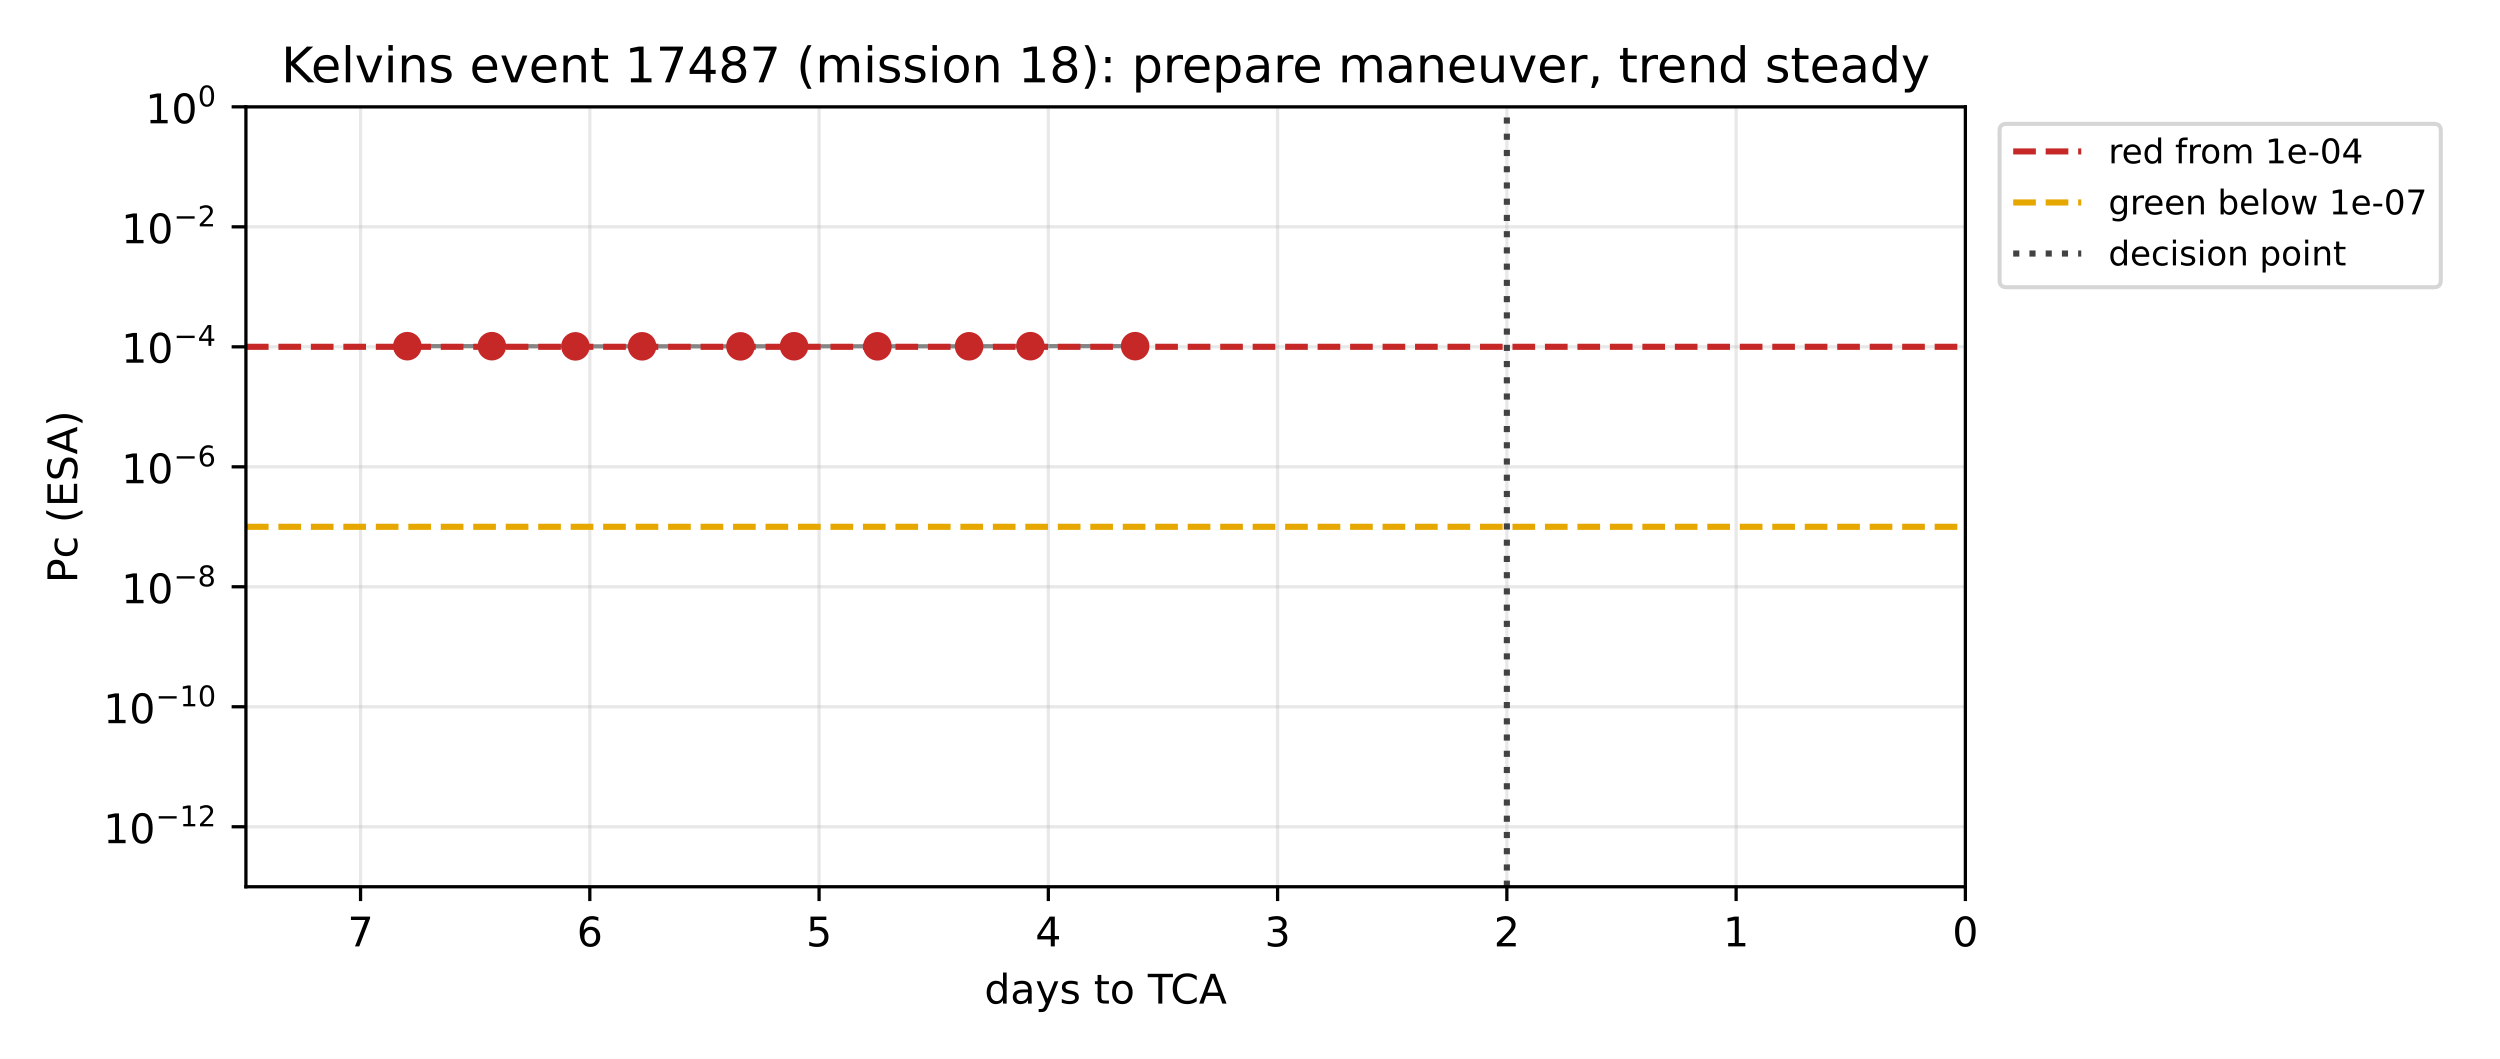
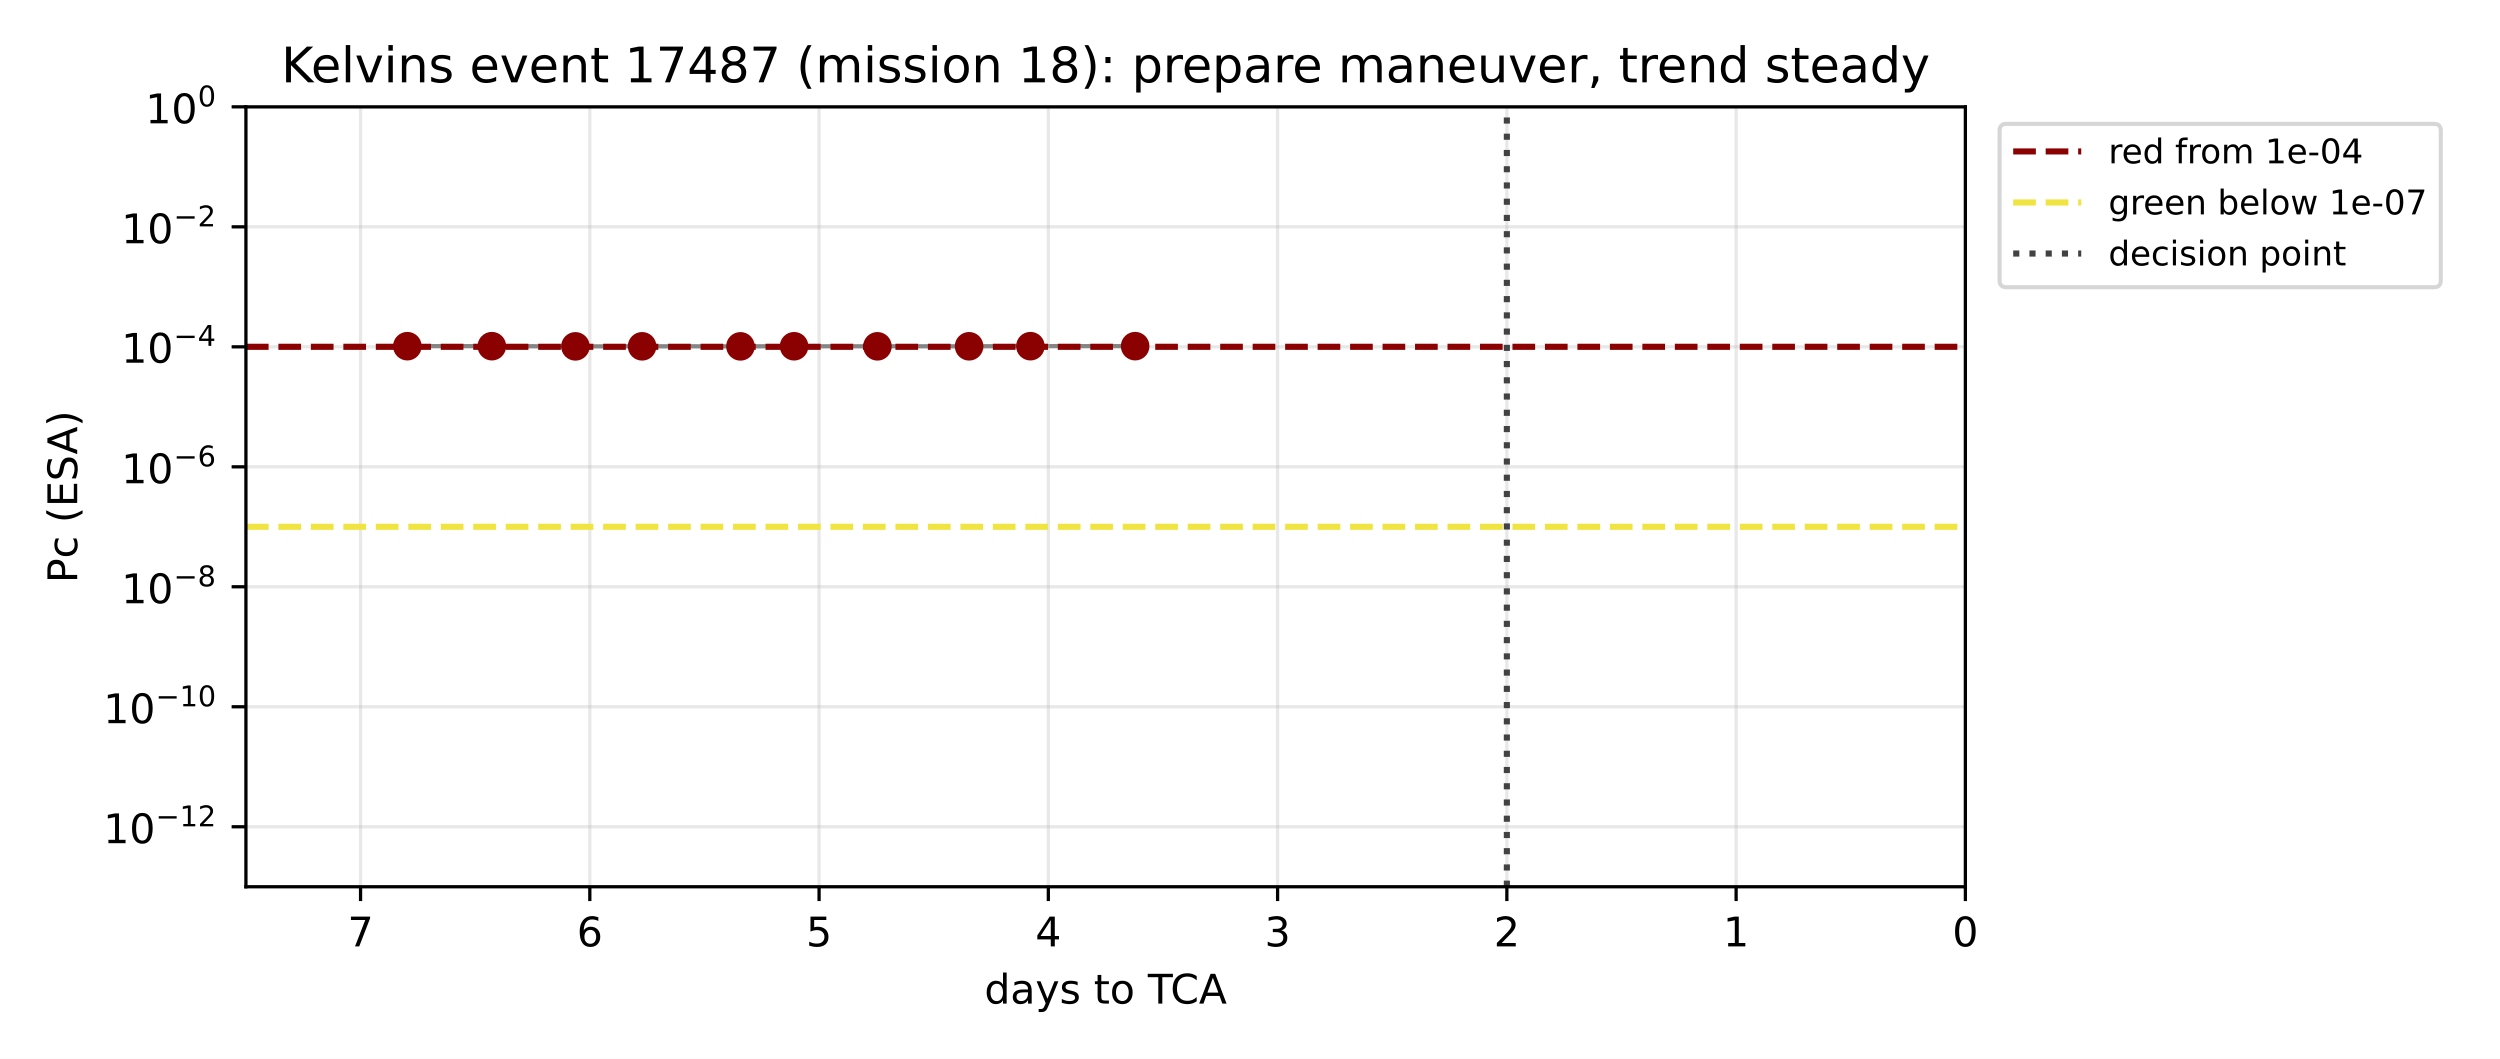
<svg xmlns="http://www.w3.org/2000/svg" xmlns:xlink="http://www.w3.org/1999/xlink" width="612pt" height="259.2pt" viewBox="0 0 612 259.2" version="1.1">
  <defs>
    <style type="text/css">*{stroke-linejoin: round; stroke-linecap: butt}</style>
  </defs>
  <g id="figure_1">
    <g id="patch_1">
      <path d="M 0 259.2  L 612 259.2  L 612 0  L 0 0  z " style="fill: #ffffff" />
    </g>
    <g id="axes_1">
      <g id="patch_2">
        <path d="M 60.202 217.078  L 481.124 217.078  L 481.124 26.16  L 60.202 26.16  z " style="fill: #ffffff" />
      </g>
      <g id="line2d_1">
        <path d="M 99.718 84.746  L 120.406 84.746  L 140.865 84.79  L 157.189 84.778  L 181.262 84.79  L 194.392 84.765  L 214.795 84.778  L 237.236 84.771  L 252.245 84.746  L 277.883 84.74  " clip-path="url(#p95a151aa53)" style="fill: none; stroke: #757575; stroke-linecap: square" />
      </g>
      <g id="matplotlib.axis_1">
        <g id="xtick_1">
          <g id="line2d_2">
            <path d="M 481.124 217.078  L 481.124 26.16  " clip-path="url(#p95a151aa53)" style="fill: none; stroke: #b0b0b0; stroke-opacity: 0.3; stroke-width: 0.8; stroke-linecap: square" />
          </g>
          <g id="line2d_3">
            <defs>
              <path id="mb61244df8e" d="M 0 0  L 0 3.5  " style="stroke: #000000; stroke-width: 0.8" />
            </defs>
            <g>
              <use xlink:href="#mb61244df8e" x="481.124" y="217.078" style="stroke: #000000; stroke-width: 0.8" />
            </g>
          </g>
          <g id="text_1">
            <text style="font-size: 10px; font-family: 'DejaVu Sans', 'Bitstream Vera Sans', 'Computer Modern Sans Serif', 'Lucida Grande', 'Verdana', 'Geneva', 'Lucid', 'Arial', 'Helvetica', 'Avant Garde', sans-serif; text-anchor: middle" x="481.124" y="231.675" transform="rotate(-0 481.124 231.6753)">0</text>
          </g>
        </g>
        <g id="xtick_2">
          <g id="line2d_4">
            <path d="M 425.001 217.078  L 425.001 26.16  " clip-path="url(#p95a151aa53)" style="fill: none; stroke: #b0b0b0; stroke-opacity: 0.3; stroke-width: 0.8; stroke-linecap: square" />
          </g>
          <g id="line2d_5">
            <g>
              <use xlink:href="#mb61244df8e" x="425.001" y="217.078" style="stroke: #000000; stroke-width: 0.8" />
            </g>
          </g>
          <g id="text_2">
            <text style="font-size: 10px; font-family: 'DejaVu Sans', 'Bitstream Vera Sans', 'Computer Modern Sans Serif', 'Lucida Grande', 'Verdana', 'Geneva', 'Lucid', 'Arial', 'Helvetica', 'Avant Garde', sans-serif; text-anchor: middle" x="425.001" y="231.675" transform="rotate(-0 425.0011 231.6753)">1</text>
          </g>
        </g>
        <g id="xtick_3">
          <g id="line2d_6">
            <path d="M 368.878 217.078  L 368.878 26.16  " clip-path="url(#p95a151aa53)" style="fill: none; stroke: #b0b0b0; stroke-opacity: 0.3; stroke-width: 0.8; stroke-linecap: square" />
          </g>
          <g id="line2d_7">
            <g>
              <use xlink:href="#mb61244df8e" x="368.878" y="217.078" style="stroke: #000000; stroke-width: 0.8" />
            </g>
          </g>
          <g id="text_3">
            <text style="font-size: 10px; font-family: 'DejaVu Sans', 'Bitstream Vera Sans', 'Computer Modern Sans Serif', 'Lucida Grande', 'Verdana', 'Geneva', 'Lucid', 'Arial', 'Helvetica', 'Avant Garde', sans-serif; text-anchor: middle" x="368.878" y="231.675" transform="rotate(-0 368.8782 231.6753)">2</text>
          </g>
        </g>
        <g id="xtick_4">
          <g id="line2d_8">
            <path d="M 312.755 217.078  L 312.755 26.16  " clip-path="url(#p95a151aa53)" style="fill: none; stroke: #b0b0b0; stroke-opacity: 0.3; stroke-width: 0.8; stroke-linecap: square" />
          </g>
          <g id="line2d_9">
            <g>
              <use xlink:href="#mb61244df8e" x="312.755" y="217.078" style="stroke: #000000; stroke-width: 0.8" />
            </g>
          </g>
          <g id="text_4">
            <text style="font-size: 10px; font-family: 'DejaVu Sans', 'Bitstream Vera Sans', 'Computer Modern Sans Serif', 'Lucida Grande', 'Verdana', 'Geneva', 'Lucid', 'Arial', 'Helvetica', 'Avant Garde', sans-serif; text-anchor: middle" x="312.755" y="231.675" transform="rotate(-0 312.7553 231.6753)">3</text>
          </g>
        </g>
        <g id="xtick_5">
          <g id="line2d_10">
            <path d="M 256.632 217.078  L 256.632 26.16  " clip-path="url(#p95a151aa53)" style="fill: none; stroke: #b0b0b0; stroke-opacity: 0.3; stroke-width: 0.8; stroke-linecap: square" />
          </g>
          <g id="line2d_11">
            <g>
              <use xlink:href="#mb61244df8e" x="256.632" y="217.078" style="stroke: #000000; stroke-width: 0.8" />
            </g>
          </g>
          <g id="text_5">
            <text style="font-size: 10px; font-family: 'DejaVu Sans', 'Bitstream Vera Sans', 'Computer Modern Sans Serif', 'Lucida Grande', 'Verdana', 'Geneva', 'Lucid', 'Arial', 'Helvetica', 'Avant Garde', sans-serif; text-anchor: middle" x="256.632" y="231.675" transform="rotate(-0 256.6325 231.6753)">4</text>
          </g>
        </g>
        <g id="xtick_6">
          <g id="line2d_12">
            <path d="M 200.51 217.078  L 200.51 26.16  " clip-path="url(#p95a151aa53)" style="fill: none; stroke: #b0b0b0; stroke-opacity: 0.3; stroke-width: 0.8; stroke-linecap: square" />
          </g>
          <g id="line2d_13">
            <g>
              <use xlink:href="#mb61244df8e" x="200.51" y="217.078" style="stroke: #000000; stroke-width: 0.8" />
            </g>
          </g>
          <g id="text_6">
            <text style="font-size: 10px; font-family: 'DejaVu Sans', 'Bitstream Vera Sans', 'Computer Modern Sans Serif', 'Lucida Grande', 'Verdana', 'Geneva', 'Lucid', 'Arial', 'Helvetica', 'Avant Garde', sans-serif; text-anchor: middle" x="200.51" y="231.675" transform="rotate(-0 200.5096 231.6753)">5</text>
          </g>
        </g>
        <g id="xtick_7">
          <g id="line2d_14">
            <path d="M 144.387 217.078  L 144.387 26.16  " clip-path="url(#p95a151aa53)" style="fill: none; stroke: #b0b0b0; stroke-opacity: 0.3; stroke-width: 0.8; stroke-linecap: square" />
          </g>
          <g id="line2d_15">
            <g>
              <use xlink:href="#mb61244df8e" x="144.387" y="217.078" style="stroke: #000000; stroke-width: 0.8" />
            </g>
          </g>
          <g id="text_7">
            <text style="font-size: 10px; font-family: 'DejaVu Sans', 'Bitstream Vera Sans', 'Computer Modern Sans Serif', 'Lucida Grande', 'Verdana', 'Geneva', 'Lucid', 'Arial', 'Helvetica', 'Avant Garde', sans-serif; text-anchor: middle" x="144.387" y="231.675" transform="rotate(-0 144.3867 231.6753)">6</text>
          </g>
        </g>
        <g id="xtick_8">
          <g id="line2d_16">
            <path d="M 88.264 217.078  L 88.264 26.16  " clip-path="url(#p95a151aa53)" style="fill: none; stroke: #b0b0b0; stroke-opacity: 0.3; stroke-width: 0.8; stroke-linecap: square" />
          </g>
          <g id="line2d_17">
            <g>
              <use xlink:href="#mb61244df8e" x="88.264" y="217.078" style="stroke: #000000; stroke-width: 0.8" />
            </g>
          </g>
          <g id="text_8">
            <text style="font-size: 10px; font-family: 'DejaVu Sans', 'Bitstream Vera Sans', 'Computer Modern Sans Serif', 'Lucida Grande', 'Verdana', 'Geneva', 'Lucid', 'Arial', 'Helvetica', 'Avant Garde', sans-serif; text-anchor: middle" x="88.264" y="231.675" transform="rotate(-0 88.26379 231.6753)">7</text>
          </g>
        </g>
        <g id="text_9">
          <text style="font-size: 10px; font-family: 'DejaVu Sans', 'Bitstream Vera Sans', 'Computer Modern Sans Serif', 'Lucida Grande', 'Verdana', 'Geneva', 'Lucid', 'Arial', 'Helvetica', 'Avant Garde', sans-serif; text-anchor: middle" x="270.663" y="245.676" transform="rotate(-0 270.6632 245.6761)">days to TCA</text>
        </g>
      </g>
      <g id="matplotlib.axis_2">
        <g id="ytick_1">
          <g id="line2d_18">
            <path d="M 60.202 202.392  L 481.124 202.392  " clip-path="url(#p95a151aa53)" style="fill: none; stroke: #b0b0b0; stroke-opacity: 0.3; stroke-width: 0.8; stroke-linecap: square" />
          </g>
          <g id="line2d_19">
            <defs>
              <path id="m581bd21d73" d="M 0 0  L -3.5 0  " style="stroke: #000000; stroke-width: 0.8" />
            </defs>
            <g>
              <use xlink:href="#m581bd21d73" x="60.202" y="202.392" style="stroke: #000000; stroke-width: 0.8" />
            </g>
          </g>
          <g id="text_10">
            <g transform="translate(25.30234 207.0917)">
              <text>
                <tspan x="0" y="-0.675" style="font-size: 10px; font-family: 'DejaVu Sans'">1</tspan>
                <tspan x="6.362" y="-0.675" style="font-size: 10px; font-family: 'DejaVu Sans'">0</tspan>
                <tspan x="12.82" y="-4.805" style="font-size: 7px; font-family: 'DejaVu Sans'">−</tspan>
                <tspan x="18.686" y="-4.805" style="font-size: 7px; font-family: 'DejaVu Sans'">1</tspan>
                <tspan x="23.139" y="-4.805" style="font-size: 7px; font-family: 'DejaVu Sans'">2</tspan>
              </text>
            </g>
          </g>
        </g>
        <g id="ytick_2">
          <g id="line2d_20">
            <path d="M 60.202 173.02  L 481.124 173.02  " clip-path="url(#p95a151aa53)" style="fill: none; stroke: #b0b0b0; stroke-opacity: 0.3; stroke-width: 0.8; stroke-linecap: square" />
          </g>
          <g id="line2d_21">
            <g>
              <use xlink:href="#m581bd21d73" x="60.202" y="173.02" style="stroke: #000000; stroke-width: 0.8" />
            </g>
          </g>
          <g id="text_11">
            <g transform="translate(25.30234 177.7197)">
              <text>
                <tspan x="0" y="-0.675" style="font-size: 10px; font-family: 'DejaVu Sans'">1</tspan>
                <tspan x="6.362" y="-0.675" style="font-size: 10px; font-family: 'DejaVu Sans'">0</tspan>
                <tspan x="12.82" y="-4.805" style="font-size: 7px; font-family: 'DejaVu Sans'">−</tspan>
                <tspan x="18.686" y="-4.805" style="font-size: 7px; font-family: 'DejaVu Sans'">1</tspan>
                <tspan x="23.139" y="-4.805" style="font-size: 7px; font-family: 'DejaVu Sans'">0</tspan>
              </text>
            </g>
          </g>
        </g>
        <g id="ytick_3">
          <g id="line2d_22">
            <path d="M 60.202 143.648  L 481.124 143.648  " clip-path="url(#p95a151aa53)" style="fill: none; stroke: #b0b0b0; stroke-opacity: 0.3; stroke-width: 0.8; stroke-linecap: square" />
          </g>
          <g id="line2d_23">
            <g>
              <use xlink:href="#m581bd21d73" x="60.202" y="143.648" style="stroke: #000000; stroke-width: 0.8" />
            </g>
          </g>
          <g id="text_12">
            <g transform="translate(29.70234 148.3478)">
              <text>
                <tspan x="0" y="-0.675" style="font-size: 10px; font-family: 'DejaVu Sans'">1</tspan>
                <tspan x="6.362" y="-0.675" style="font-size: 10px; font-family: 'DejaVu Sans'">0</tspan>
                <tspan x="12.82" y="-4.805" style="font-size: 7px; font-family: 'DejaVu Sans'">−</tspan>
                <tspan x="18.686" y="-4.805" style="font-size: 7px; font-family: 'DejaVu Sans'">8</tspan>
              </text>
            </g>
          </g>
        </g>
        <g id="ytick_4">
          <g id="line2d_24">
            <path d="M 60.202 114.276  L 481.124 114.276  " clip-path="url(#p95a151aa53)" style="fill: none; stroke: #b0b0b0; stroke-opacity: 0.3; stroke-width: 0.8; stroke-linecap: square" />
          </g>
          <g id="line2d_25">
            <g>
              <use xlink:href="#m581bd21d73" x="60.202" y="114.276" style="stroke: #000000; stroke-width: 0.8" />
            </g>
          </g>
          <g id="text_13">
            <g transform="translate(29.70234 118.9758)">
              <text>
                <tspan x="0" y="-0.675" style="font-size: 10px; font-family: 'DejaVu Sans'">1</tspan>
                <tspan x="6.362" y="-0.675" style="font-size: 10px; font-family: 'DejaVu Sans'">0</tspan>
                <tspan x="12.82" y="-4.805" style="font-size: 7px; font-family: 'DejaVu Sans'">−</tspan>
                <tspan x="18.686" y="-4.805" style="font-size: 7px; font-family: 'DejaVu Sans'">6</tspan>
              </text>
            </g>
          </g>
        </g>
        <g id="ytick_5">
          <g id="line2d_26">
            <path d="M 60.202 84.904  L 481.124 84.904  " clip-path="url(#p95a151aa53)" style="fill: none; stroke: #b0b0b0; stroke-opacity: 0.3; stroke-width: 0.8; stroke-linecap: square" />
          </g>
          <g id="line2d_27">
            <g>
              <use xlink:href="#m581bd21d73" x="60.202" y="84.904" style="stroke: #000000; stroke-width: 0.8" />
            </g>
          </g>
          <g id="text_14">
            <g transform="translate(29.70234 89.55389)">
              <text>
                <tspan x="0" y="-0.762" style="font-size: 10px; font-family: 'DejaVu Sans'">1</tspan>
                <tspan x="6.362" y="-0.762" style="font-size: 10px; font-family: 'DejaVu Sans'">0</tspan>
                <tspan x="12.82" y="-4.892" style="font-size: 7px; font-family: 'DejaVu Sans'">−</tspan>
                <tspan x="18.686" y="-4.892" style="font-size: 7px; font-family: 'DejaVu Sans'">4</tspan>
              </text>
            </g>
          </g>
        </g>
        <g id="ytick_6">
          <g id="line2d_28">
            <path d="M 60.202 55.532  L 481.124 55.532  " clip-path="url(#p95a151aa53)" style="fill: none; stroke: #b0b0b0; stroke-opacity: 0.3; stroke-width: 0.8; stroke-linecap: square" />
          </g>
          <g id="line2d_29">
            <g>
              <use xlink:href="#m581bd21d73" x="60.202" y="55.532" style="stroke: #000000; stroke-width: 0.8" />
            </g>
          </g>
          <g id="text_15">
            <g transform="translate(29.70234 60.23195)">
              <text>
                <tspan x="0" y="-0.675" style="font-size: 10px; font-family: 'DejaVu Sans'">1</tspan>
                <tspan x="6.362" y="-0.675" style="font-size: 10px; font-family: 'DejaVu Sans'">0</tspan>
                <tspan x="12.82" y="-4.805" style="font-size: 7px; font-family: 'DejaVu Sans'">−</tspan>
                <tspan x="18.686" y="-4.805" style="font-size: 7px; font-family: 'DejaVu Sans'">2</tspan>
              </text>
            </g>
          </g>
        </g>
        <g id="ytick_7">
          <g id="line2d_30">
            <path d="M 60.202 26.16  L 481.124 26.16  " clip-path="url(#p95a151aa53)" style="fill: none; stroke: #b0b0b0; stroke-opacity: 0.3; stroke-width: 0.8; stroke-linecap: square" />
          </g>
          <g id="line2d_31">
            <g>
              <use xlink:href="#m581bd21d73" x="60.202" y="26.16" style="stroke: #000000; stroke-width: 0.8" />
            </g>
          </g>
          <g id="text_16">
            <g transform="translate(35.60234 30.86)">
              <text>
                <tspan x="0" y="-0.675" style="font-size: 10px; font-family: 'DejaVu Sans'">1</tspan>
                <tspan x="6.362" y="-0.675" style="font-size: 10px; font-family: 'DejaVu Sans'">0</tspan>
                <tspan x="12.82" y="-4.805" style="font-size: 7px; font-family: 'DejaVu Sans'">0</tspan>
              </text>
            </g>
          </g>
        </g>
        <g id="text_17">
          <text style="font-size: 10px; font-family: 'DejaVu Sans', 'Bitstream Vera Sans', 'Computer Modern Sans Serif', 'Lucida Grande', 'Verdana', 'Geneva', 'Lucid', 'Arial', 'Helvetica', 'Avant Garde', sans-serif; text-anchor: middle" x="18.9" y="121.619" transform="rotate(-90 18.9 121.6188)">Pc (ESA)</text>
        </g>
      </g>
      <g id="PathCollection_1">
        <defs>
-           <path id="m0a24d6f821" d="M 0 3  C 0.796 3 1.559 2.684 2.121 2.121  C 2.684 1.559 3 0.796 3 0  C 3 -0.796 2.684 -1.559 2.121 -2.121  C 1.559 -2.684 0.796 -3 0 -3  C -0.796 -3 -1.559 -2.684 -2.121 -2.121  C -2.684 -1.559 -3 -0.796 -3 0  C -3 0.796 -2.684 1.559 -2.121 2.121  C -1.559 2.684 -0.796 3 0 3  z " style="stroke: #c62828" />
+           <path id="m5769ba483a" d="M 0 3  C 0.796 3 1.559 2.684 2.121 2.121  C 2.684 1.559 3 0.796 3 0  C 3 -0.796 2.684 -1.559 2.121 -2.121  C 1.559 -2.684 0.796 -3 0 -3  C -0.796 -3 -1.559 -2.684 -2.121 -2.121  C -2.684 -1.559 -3 -0.796 -3 0  C -3 0.796 -2.684 1.559 -2.121 2.121  C -1.559 2.684 -0.796 3 0 3  z " style="stroke: #8b0000" />
        </defs>
        <g clip-path="url(#p95a151aa53)">
-           <use xlink:href="#m0a24d6f821" x="99.718" y="84.746" style="fill: #c62828; stroke: #c62828" />
+           <use xlink:href="#m5769ba483a" x="99.718" y="84.746" style="fill: #8b0000; stroke: #8b0000" />
        </g>
      </g>
      <g id="PathCollection_2">
        <g clip-path="url(#p95a151aa53)">
-           <use xlink:href="#m0a24d6f821" x="120.406" y="84.746" style="fill: #c62828; stroke: #c62828" />
+           <use xlink:href="#m5769ba483a" x="120.406" y="84.746" style="fill: #8b0000; stroke: #8b0000" />
        </g>
      </g>
      <g id="PathCollection_3">
        <g clip-path="url(#p95a151aa53)">
-           <use xlink:href="#m0a24d6f821" x="140.865" y="84.79" style="fill: #c62828; stroke: #c62828" />
+           <use xlink:href="#m5769ba483a" x="140.865" y="84.79" style="fill: #8b0000; stroke: #8b0000" />
        </g>
      </g>
      <g id="PathCollection_4">
        <g clip-path="url(#p95a151aa53)">
-           <use xlink:href="#m0a24d6f821" x="157.189" y="84.778" style="fill: #c62828; stroke: #c62828" />
+           <use xlink:href="#m5769ba483a" x="157.189" y="84.778" style="fill: #8b0000; stroke: #8b0000" />
        </g>
      </g>
      <g id="PathCollection_5">
        <g clip-path="url(#p95a151aa53)">
-           <use xlink:href="#m0a24d6f821" x="181.262" y="84.79" style="fill: #c62828; stroke: #c62828" />
+           <use xlink:href="#m5769ba483a" x="181.262" y="84.79" style="fill: #8b0000; stroke: #8b0000" />
        </g>
      </g>
      <g id="PathCollection_6">
        <g clip-path="url(#p95a151aa53)">
-           <use xlink:href="#m0a24d6f821" x="194.392" y="84.765" style="fill: #c62828; stroke: #c62828" />
+           <use xlink:href="#m5769ba483a" x="194.392" y="84.765" style="fill: #8b0000; stroke: #8b0000" />
        </g>
      </g>
      <g id="PathCollection_7">
        <g clip-path="url(#p95a151aa53)">
-           <use xlink:href="#m0a24d6f821" x="214.795" y="84.778" style="fill: #c62828; stroke: #c62828" />
+           <use xlink:href="#m5769ba483a" x="214.795" y="84.778" style="fill: #8b0000; stroke: #8b0000" />
        </g>
      </g>
      <g id="PathCollection_8">
        <g clip-path="url(#p95a151aa53)">
-           <use xlink:href="#m0a24d6f821" x="237.236" y="84.771" style="fill: #c62828; stroke: #c62828" />
+           <use xlink:href="#m5769ba483a" x="237.236" y="84.771" style="fill: #8b0000; stroke: #8b0000" />
        </g>
      </g>
      <g id="PathCollection_9">
        <g clip-path="url(#p95a151aa53)">
-           <use xlink:href="#m0a24d6f821" x="252.245" y="84.746" style="fill: #c62828; stroke: #c62828" />
+           <use xlink:href="#m5769ba483a" x="252.245" y="84.746" style="fill: #8b0000; stroke: #8b0000" />
        </g>
      </g>
      <g id="PathCollection_10">
        <g clip-path="url(#p95a151aa53)">
-           <use xlink:href="#m0a24d6f821" x="277.883" y="84.74" style="fill: #c62828; stroke: #c62828" />
+           <use xlink:href="#m5769ba483a" x="277.883" y="84.74" style="fill: #8b0000; stroke: #8b0000" />
        </g>
      </g>
      <g id="line2d_32">
-         <path d="M 60.202 84.904  L 481.124 84.904  " clip-path="url(#p95a151aa53)" style="fill: none; stroke-dasharray: 5.55,2.4; stroke-dashoffset: 0; stroke: #c62828; stroke-width: 1.5" />
+         <path d="M 60.202 84.904  L 481.124 84.904  " clip-path="url(#p95a151aa53)" style="fill: none; stroke-dasharray: 5.55,2.4; stroke-dashoffset: 0; stroke: #8b0000; stroke-width: 1.5" />
      </g>
      <g id="line2d_33">
-         <path d="M 60.202 128.962  L 481.124 128.962  " clip-path="url(#p95a151aa53)" style="fill: none; stroke-dasharray: 5.55,2.4; stroke-dashoffset: 0; stroke: #e6a700; stroke-width: 1.5" />
+         <path d="M 60.202 128.962  L 481.124 128.962  " clip-path="url(#p95a151aa53)" style="fill: none; stroke-dasharray: 5.55,2.4; stroke-dashoffset: 0; stroke: #f0e442; stroke-width: 1.5" />
      </g>
      <g id="line2d_34">
        <path d="M 368.878 217.078  L 368.878 26.16  " clip-path="url(#p95a151aa53)" style="fill: none; stroke-dasharray: 1.5,2.475; stroke-dashoffset: 0; stroke: #424242; stroke-width: 1.5" />
      </g>
      <g id="patch_3">
        <path d="M 60.202 217.078  L 60.202 26.16  " style="fill: none; stroke: #000000; stroke-width: 0.8; stroke-linejoin: miter; stroke-linecap: square" />
      </g>
      <g id="patch_4">
        <path d="M 481.124 217.078  L 481.124 26.16  " style="fill: none; stroke: #000000; stroke-width: 0.8; stroke-linejoin: miter; stroke-linecap: square" />
      </g>
      <g id="patch_5">
        <path d="M 60.202 217.078  L 481.124 217.078  " style="fill: none; stroke: #000000; stroke-width: 0.8; stroke-linejoin: miter; stroke-linecap: square" />
      </g>
      <g id="patch_6">
        <path d="M 60.202 26.16  L 481.124 26.16  " style="fill: none; stroke: #000000; stroke-width: 0.8; stroke-linejoin: miter; stroke-linecap: square" />
      </g>
      <g id="text_18">
        <text style="font-size: 12px; font-family: 'DejaVu Sans', 'Bitstream Vera Sans', 'Computer Modern Sans Serif', 'Lucida Grande', 'Verdana', 'Geneva', 'Lucid', 'Arial', 'Helvetica', 'Avant Garde', sans-serif; text-anchor: middle" x="270.663" y="20.16" transform="rotate(-0 270.6632 20.16)">Kelvins event 17487 (mission 18): prepare maneuver, trend steady</text>
      </g>
      <g id="legend_1">
        <g id="patch_7">
          <path d="M 491.164 70.311  L 595.842 70.311  Q 597.508 70.311 597.508 68.645  L 597.508 31.991  Q 597.508 30.325 595.842 30.325  L 491.164 30.325  Q 489.498 30.325 489.498 31.991  L 489.498 68.645  Q 489.498 70.311 491.164 70.311  z " style="fill: #ffffff; opacity: 0.8; stroke: #cccccc; stroke-linejoin: miter" />
        </g>
        <g id="line2d_35">
-           <path d="M 492.83 37.071  L 501.16 37.071  L 509.49 37.071  " style="fill: none; stroke-dasharray: 5.55,2.4; stroke-dashoffset: 0; stroke: #c62828; stroke-width: 1.5" />
+           <path d="M 492.83 37.071  L 501.16 37.071  L 509.49 37.071  " style="fill: none; stroke-dasharray: 5.55,2.4; stroke-dashoffset: 0; stroke: #8b0000; stroke-width: 1.5" />
        </g>
        <g id="text_19">
          <text style="font-size: 8.33px; font-family: 'DejaVu Sans', 'Bitstream Vera Sans', 'Computer Modern Sans Serif', 'Lucida Grande', 'Verdana', 'Geneva', 'Lucid', 'Arial', 'Helvetica', 'Avant Garde', sans-serif; text-anchor: start" x="516.154" y="39.986" transform="rotate(-0 516.1542 39.9865)">red from 1e-04</text>
        </g>
        <g id="line2d_36">
-           <path d="M 492.83 49.567  L 501.16 49.567  L 509.49 49.567  " style="fill: none; stroke-dasharray: 5.55,2.4; stroke-dashoffset: 0; stroke: #e6a700; stroke-width: 1.5" />
+           <path d="M 492.83 49.567  L 501.16 49.567  L 509.49 49.567  " style="fill: none; stroke-dasharray: 5.55,2.4; stroke-dashoffset: 0; stroke: #f0e442; stroke-width: 1.5" />
        </g>
        <g id="text_20">
          <text style="font-size: 8.33px; font-family: 'DejaVu Sans', 'Bitstream Vera Sans', 'Computer Modern Sans Serif', 'Lucida Grande', 'Verdana', 'Geneva', 'Lucid', 'Arial', 'Helvetica', 'Avant Garde', sans-serif; text-anchor: start" x="516.154" y="52.482" transform="rotate(-0 516.1542 52.48215)">green below 1e-07</text>
        </g>
        <g id="line2d_37">
          <path d="M 492.83 62.062  L 501.16 62.062  L 509.49 62.062  " style="fill: none; stroke-dasharray: 1.5,2.475; stroke-dashoffset: 0; stroke: #424242; stroke-width: 1.5" />
        </g>
        <g id="text_21">
          <text style="font-size: 8.33px; font-family: 'DejaVu Sans', 'Bitstream Vera Sans', 'Computer Modern Sans Serif', 'Lucida Grande', 'Verdana', 'Geneva', 'Lucid', 'Arial', 'Helvetica', 'Avant Garde', sans-serif; text-anchor: start" x="516.154" y="64.978" transform="rotate(-0 516.1542 64.9778)">decision point</text>
        </g>
      </g>
    </g>
  </g>
  <defs>
    <clipPath id="p95a151aa53">
      <rect x="60.202" y="26.16" width="420.922" height="190.918" />
    </clipPath>
  </defs>
</svg>
